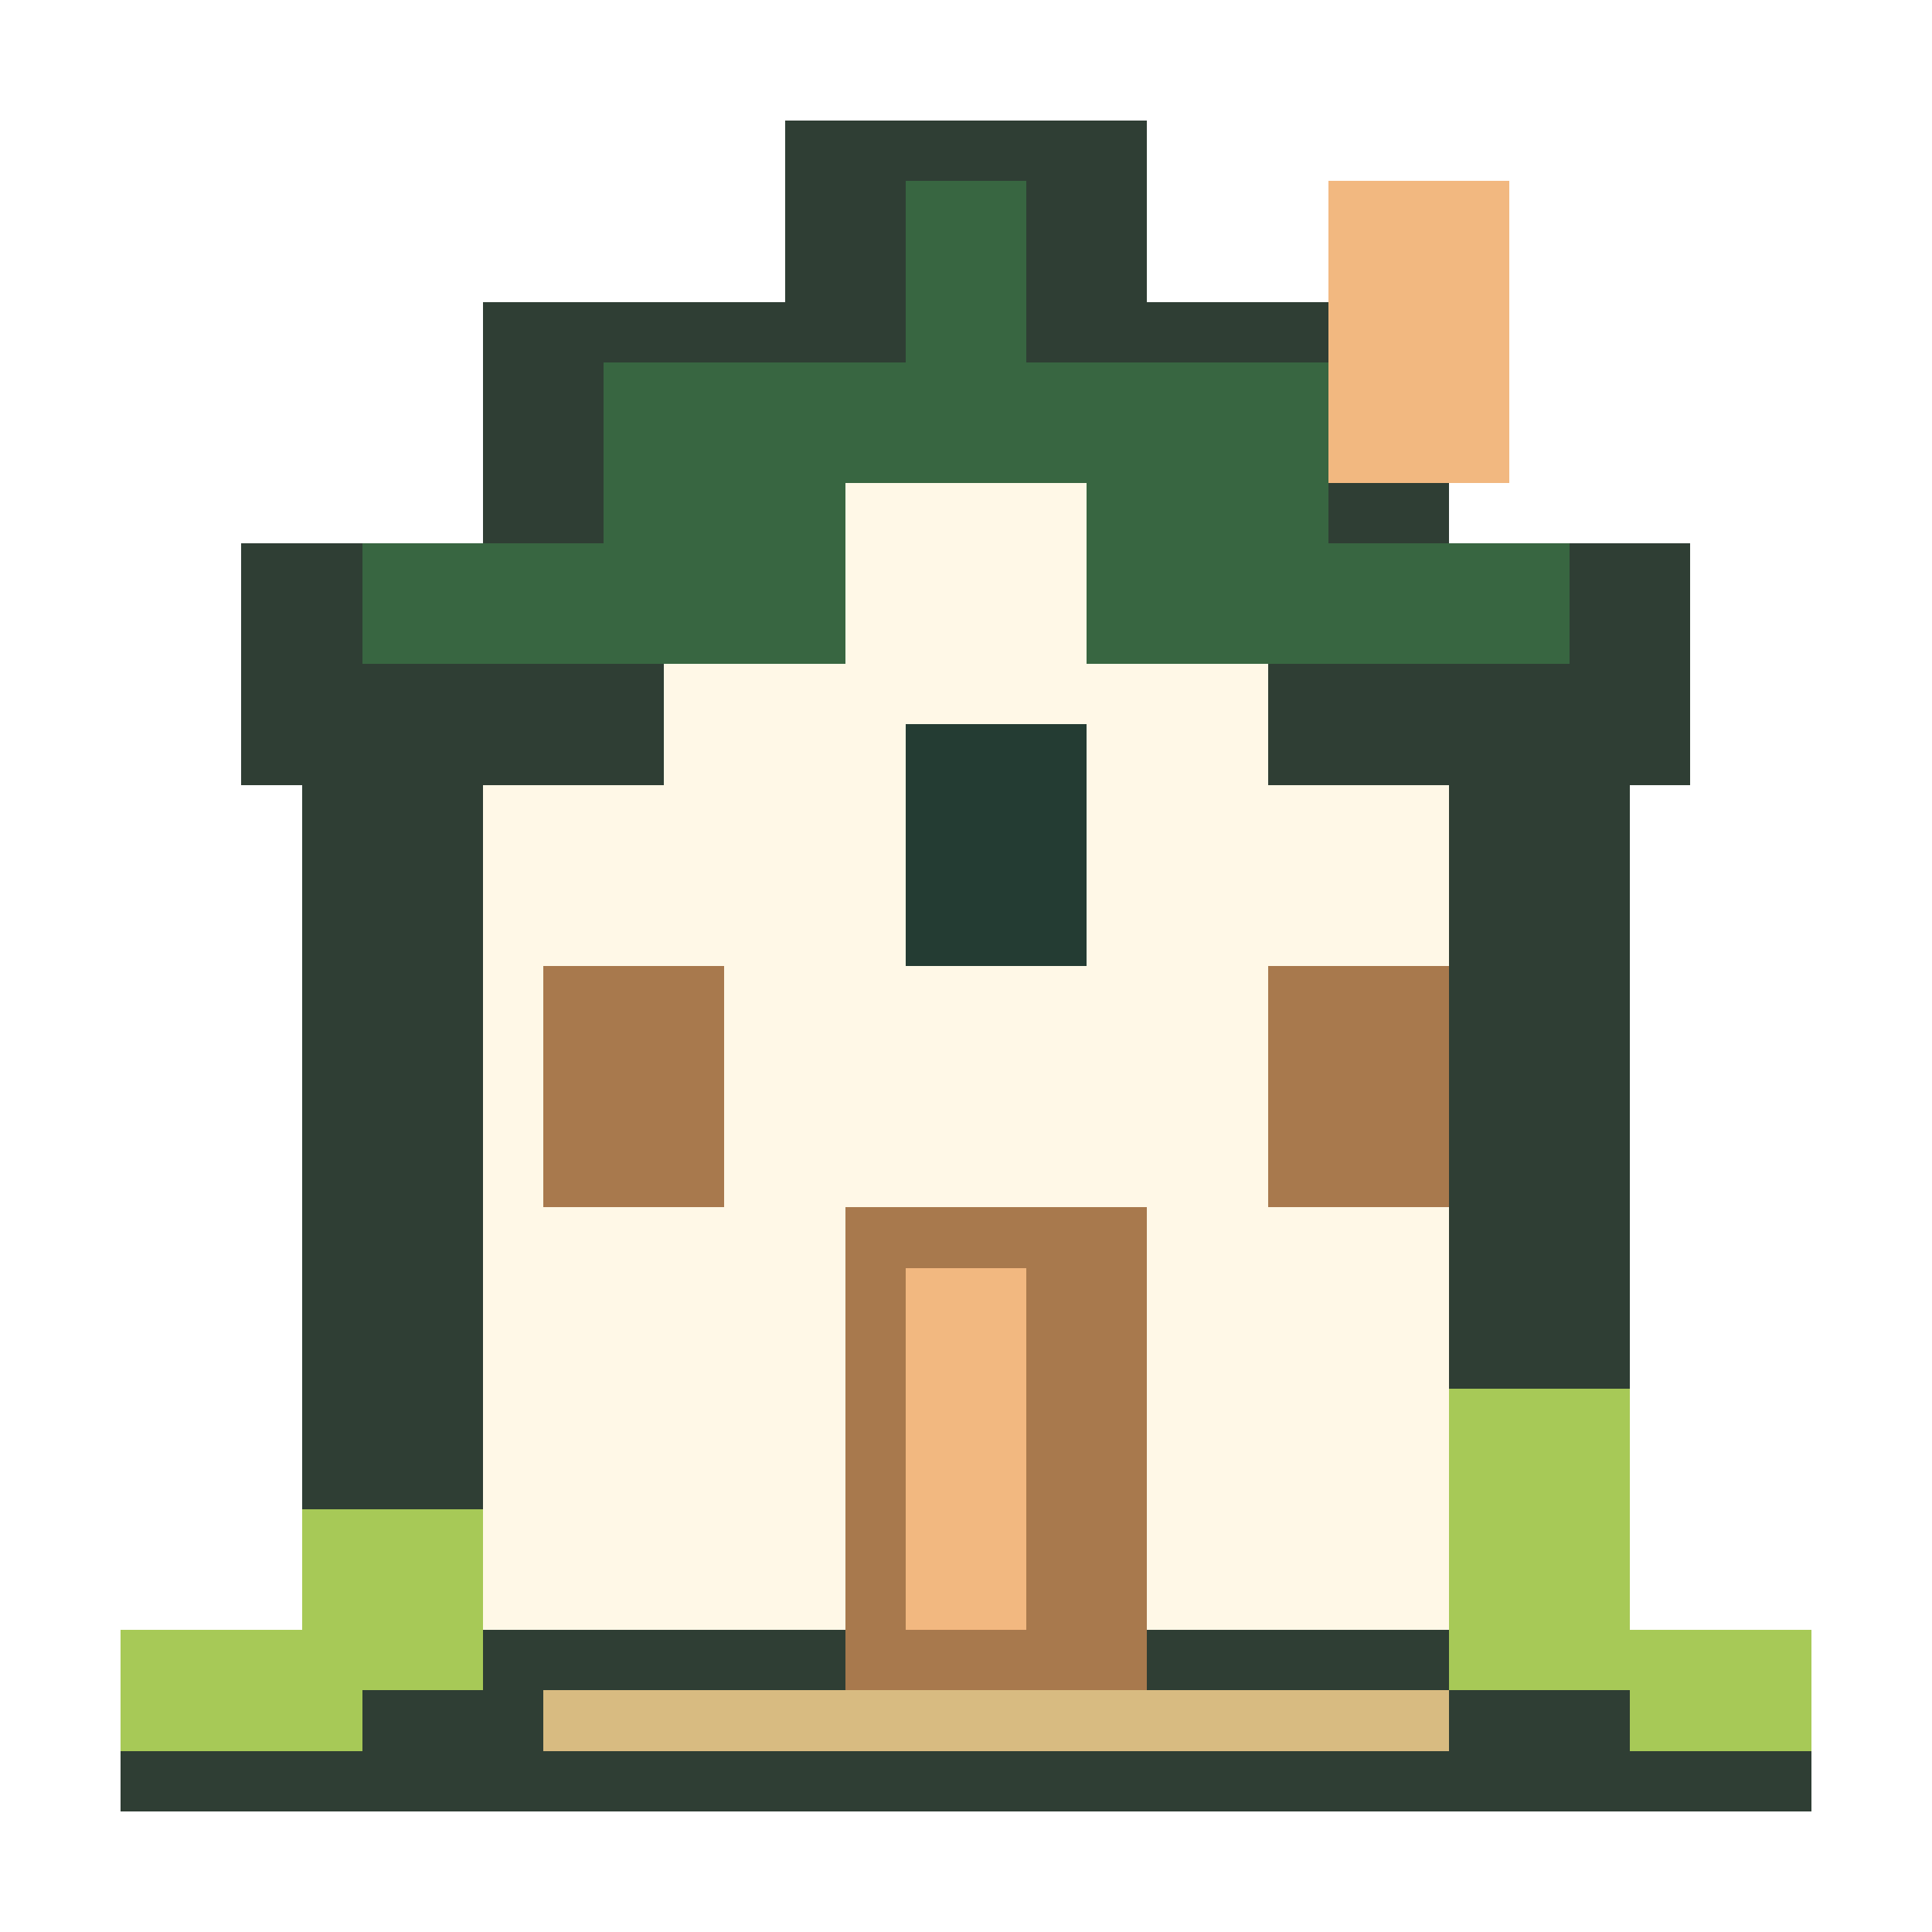
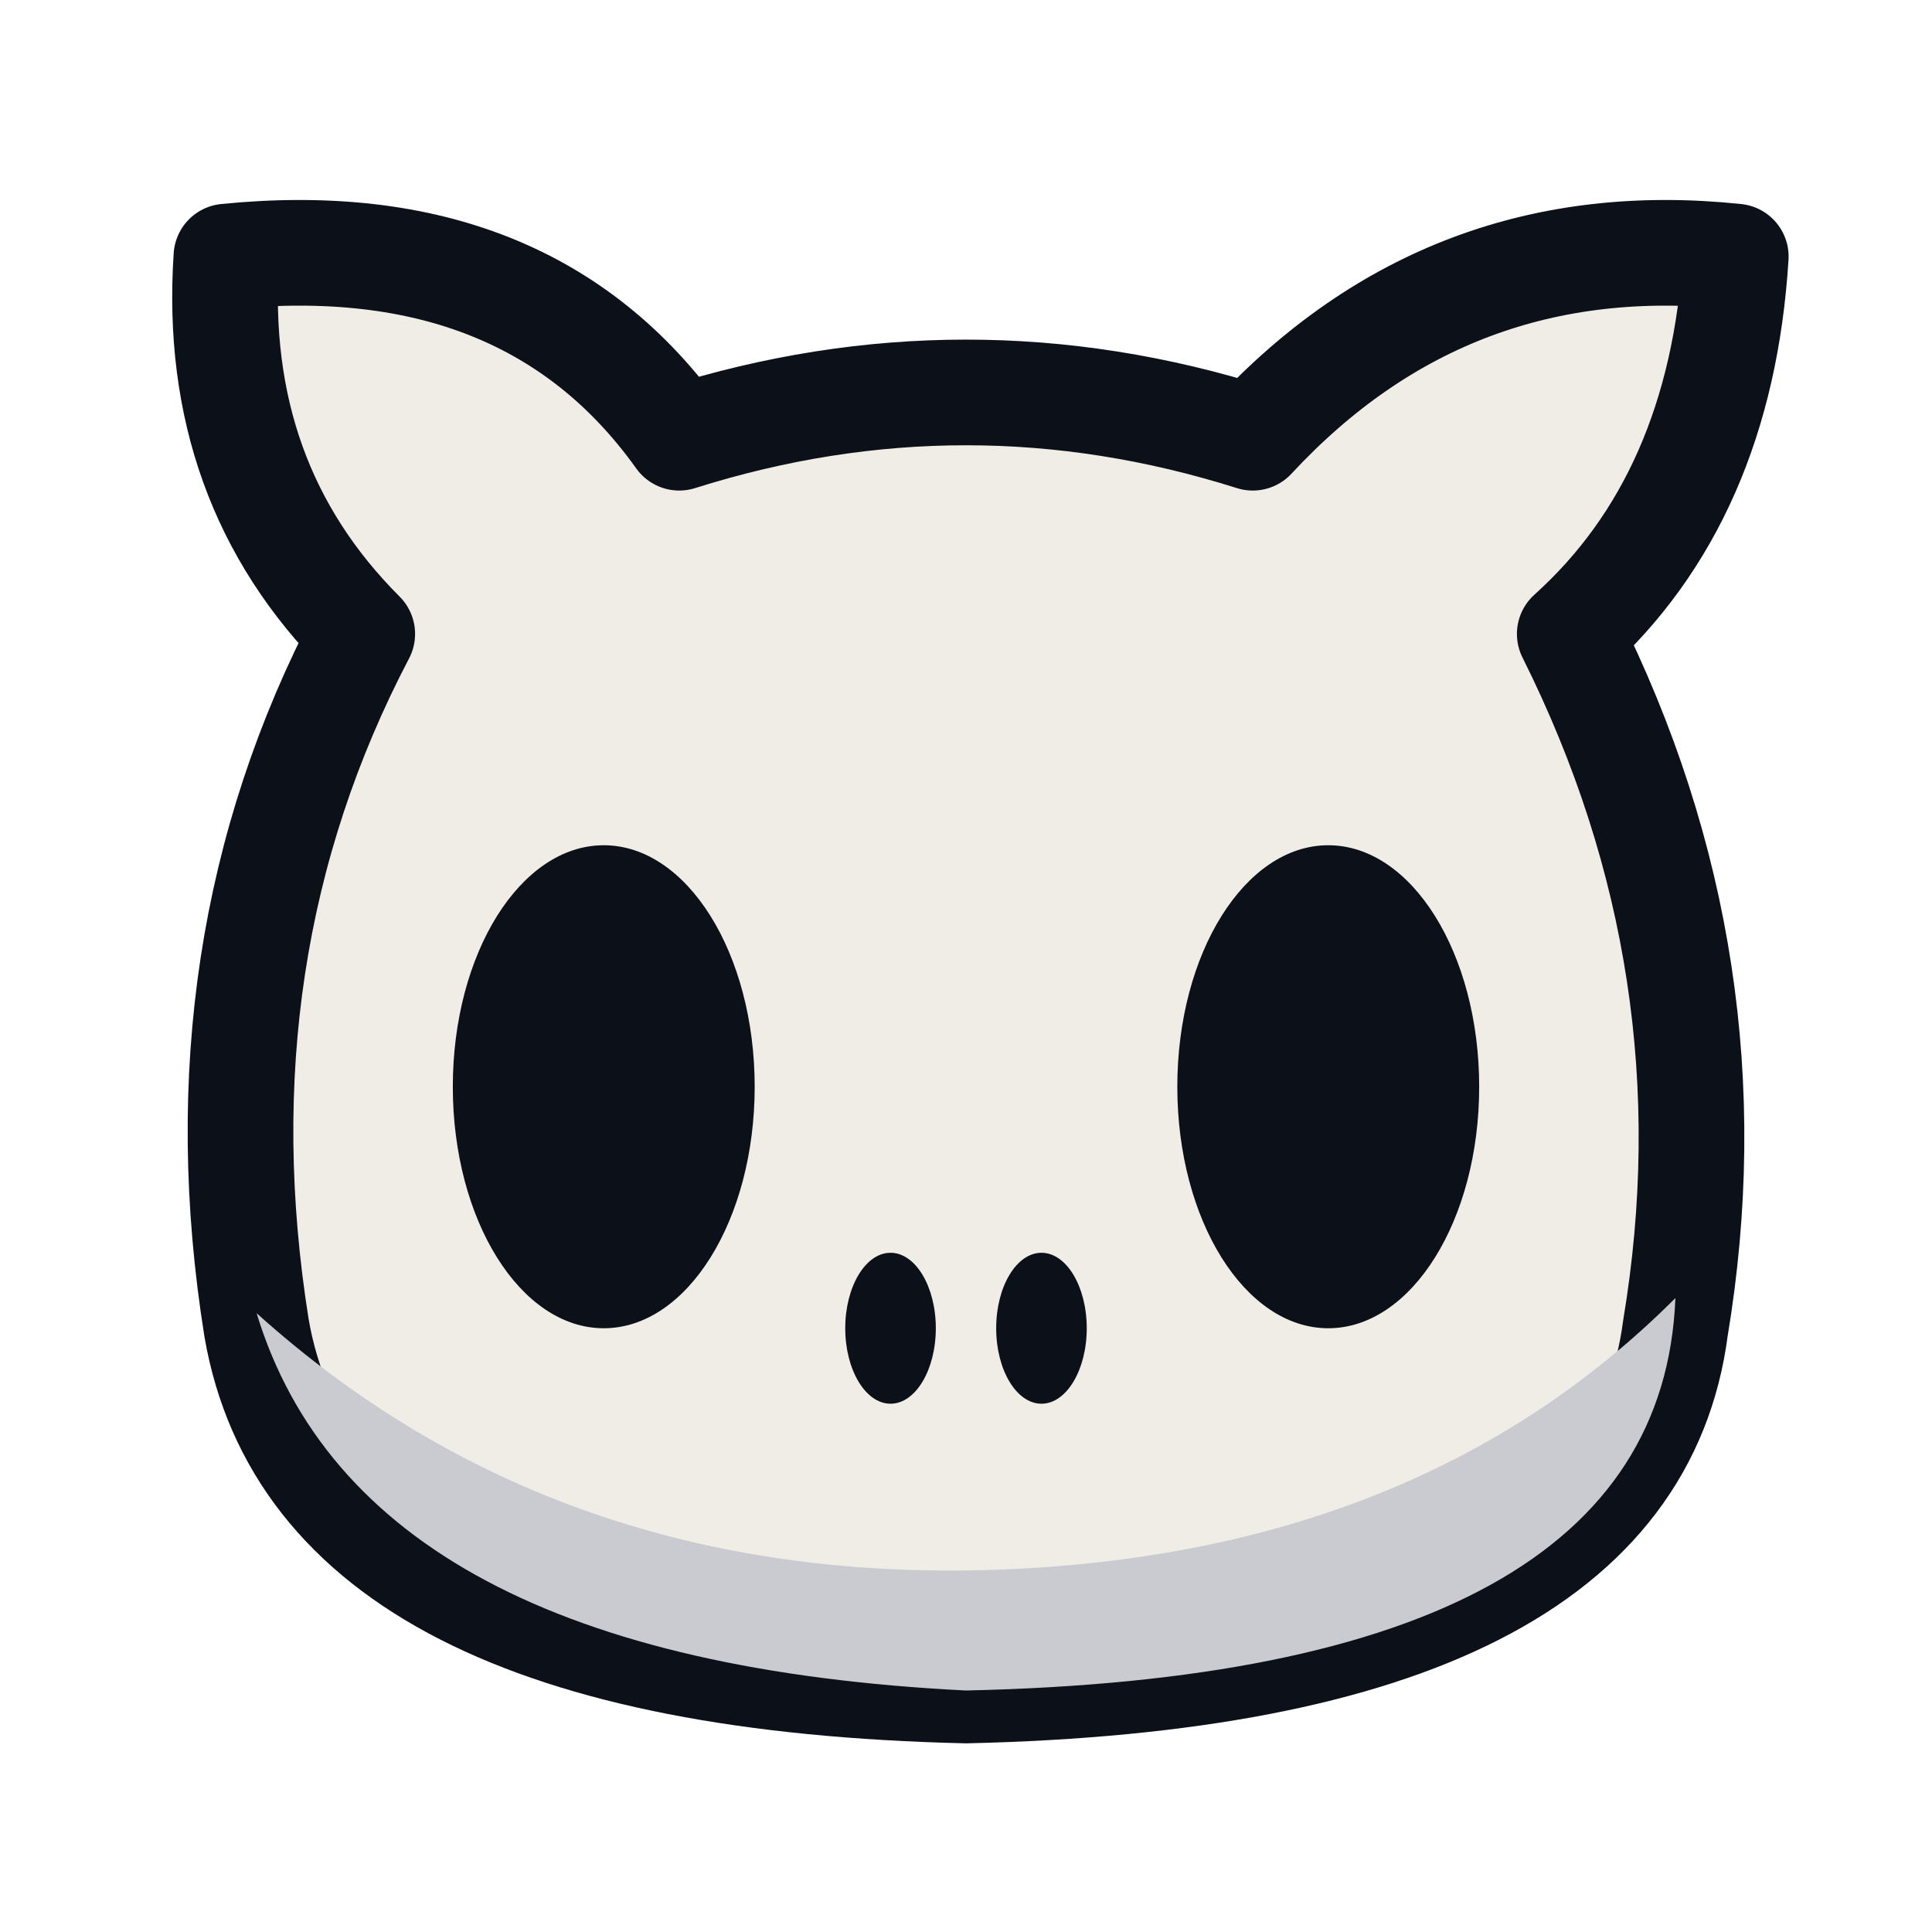
- <svg xmlns="http://www.w3.org/2000/svg" width="64" height="64" viewBox="0 0 32 32" shape-rendering="crispEdges">
-   <path fill="#2f3e34" d="M2 28h28v2H2zM5 13h2v15H5zM25 13h2v15h-2zM7 11h18v17H7zM4 13V9h4V5h5V2h6v3h5v4h4v4z" />
-   <path fill="#386641" d="M6 11V9h4V6h5V3h2v3h5v3h4v2z" />
-   <path fill="#fff8e7" d="M8 13h16v14H8zM11 11h10v3H11zM14 8h4v4h-4z" />
-   <path fill="#a7c957" d="M5 25h3v3H5zM24 23h3v5h-3zM2 27h4v2H2zM27 27h3v2h-3z" />
-   <path fill="#a8794d" d="M14 20h5v8h-5zM9 16h3v4H9zM21 16h3v4h-3z" />
-   <path fill="#243c33" d="M15 12h3v4h-3z" />
-   <path fill="#f2b880" d="M22 3h3v5h-3zM15 21h2v6h-2z" />
-   <path fill="#d8bb81" d="M9 28h15v1H9z" />
+ <svg xmlns="http://www.w3.org/2000/svg" width="128" height="128" viewBox="0 0 128 128">
+   <path d="M24 42Q14 32 15 17Q35 15 45 29Q64 23 83 29Q96 15 115 17Q114 33 104 42Q115 64 111 88Q108 111 64 112Q21 111 17 88Q13 63 24 42Z" fill="#efede5" stroke="#0b1019" stroke-width="7" stroke-linejoin="round" />
+   <path d="M17 87Q37 105 66 104Q94 103 111 86Q110 111 64 112Q24 110 17 87Z" fill="#cacbd0" />
+   <ellipse cx="40" cy="72" rx="10" ry="16" fill="#0b1019" />
+   <ellipse cx="88" cy="72" rx="10" ry="16" fill="#0b1019" />
+   <ellipse cx="59" cy="88" rx="3" ry="5" fill="#0b1019" />
+   <ellipse cx="69" cy="88" rx="3" ry="5" fill="#0b1019" />
</svg>
